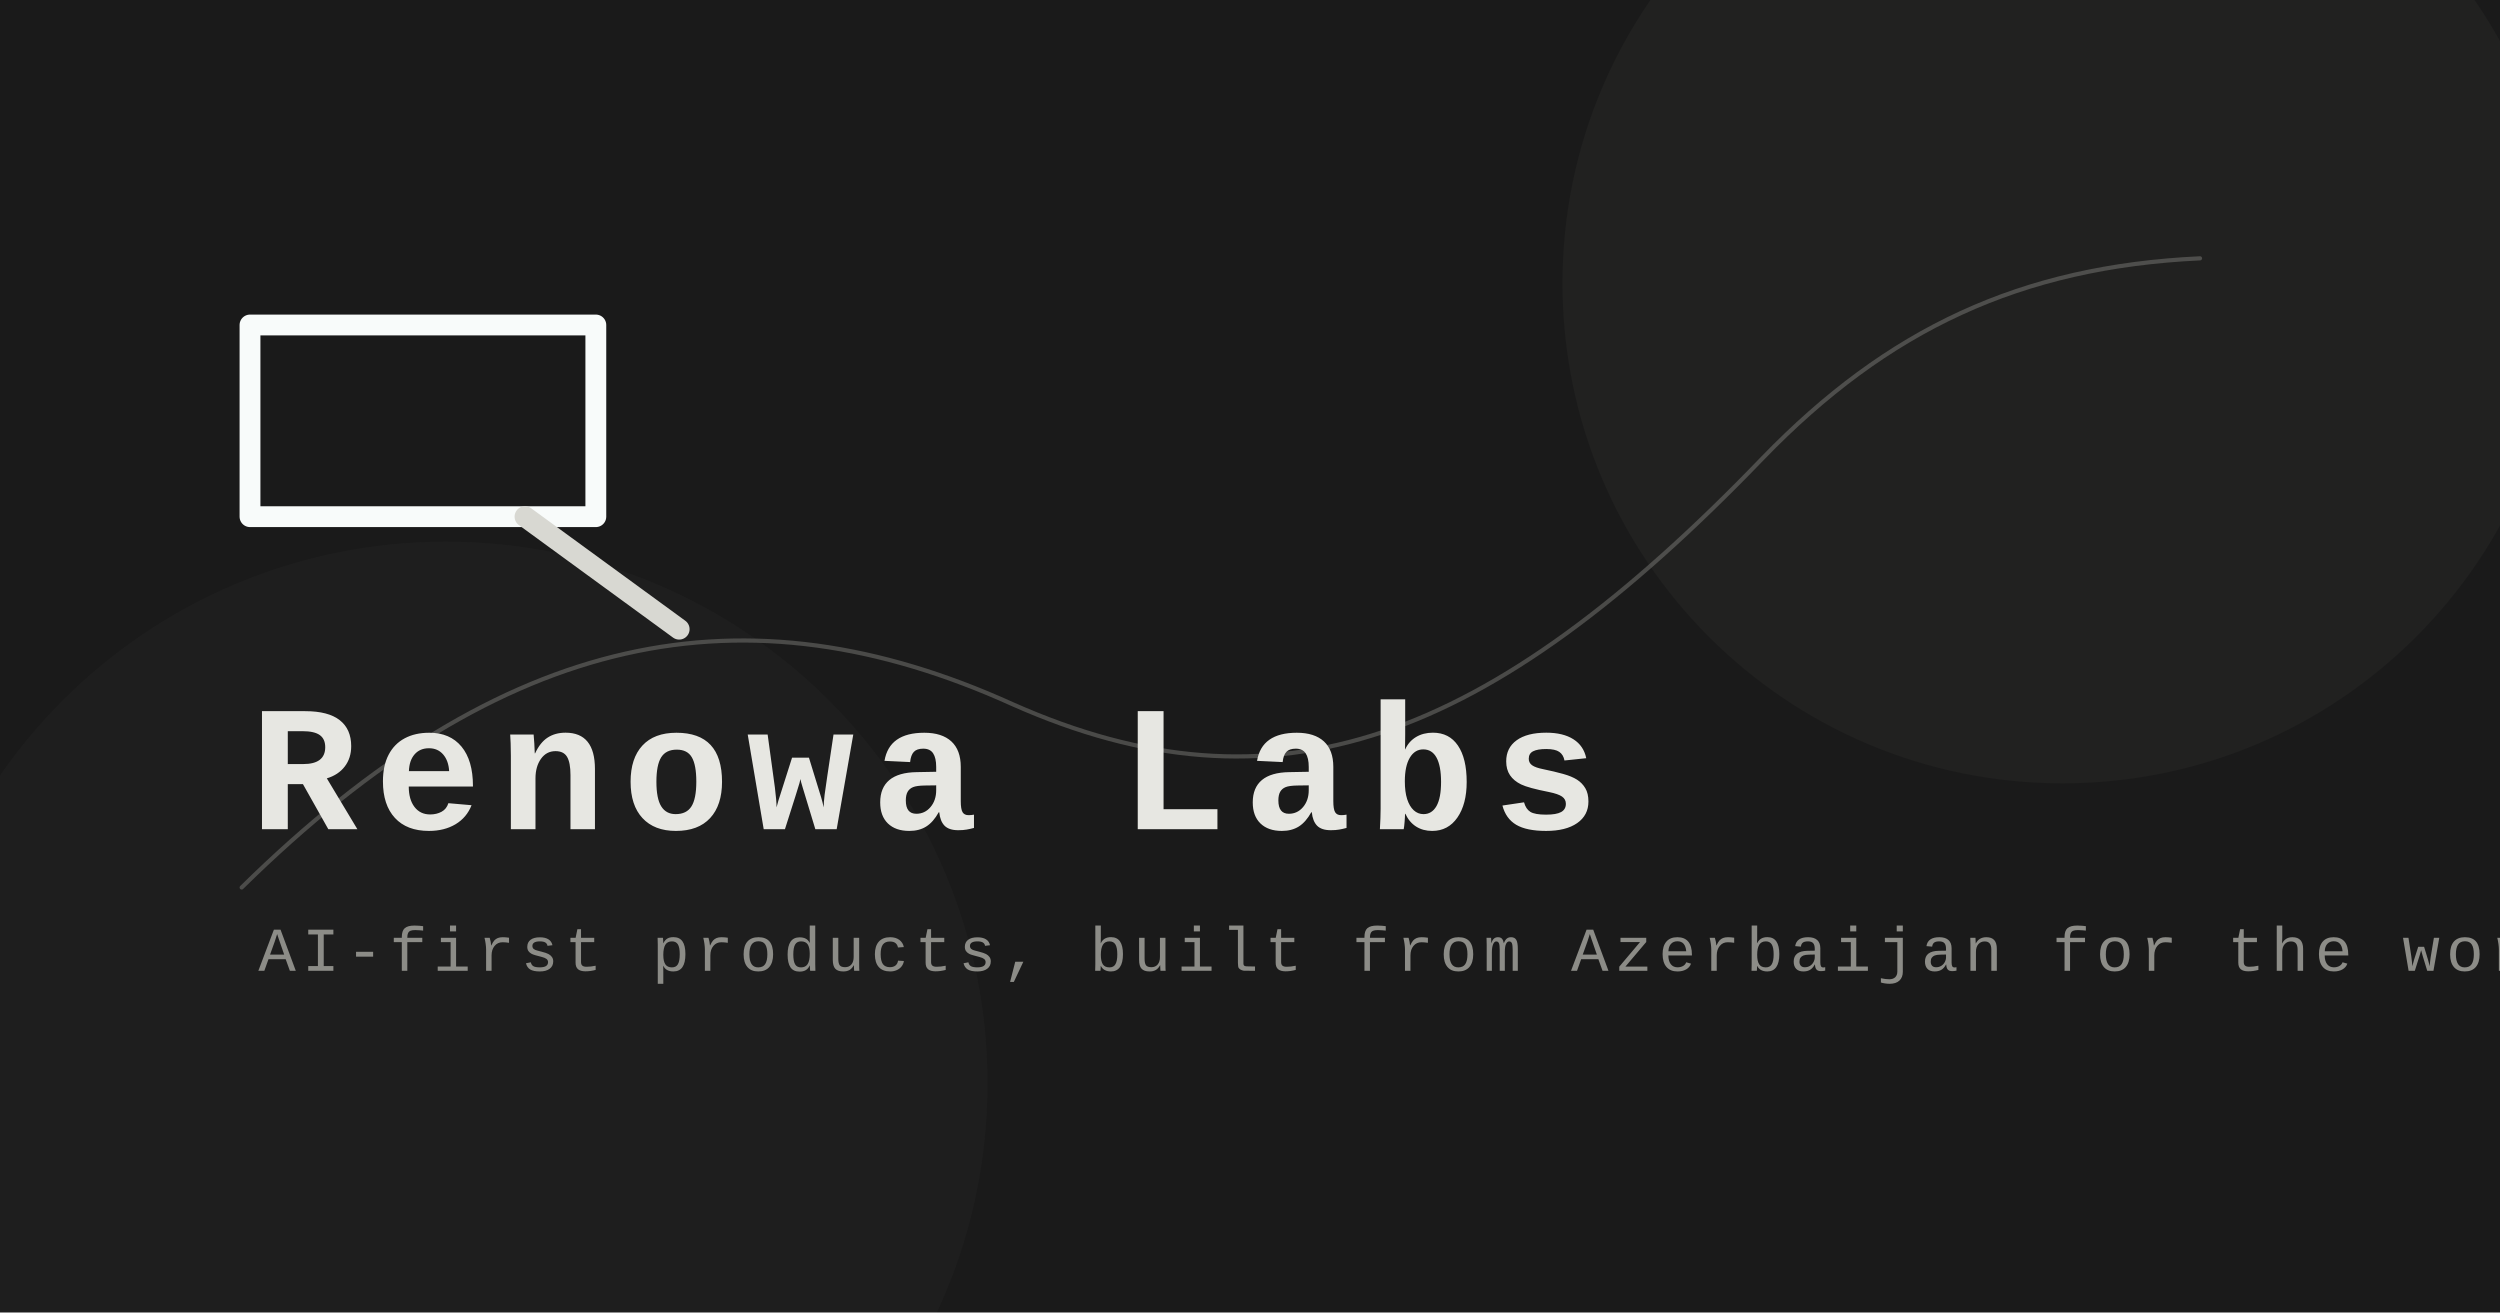
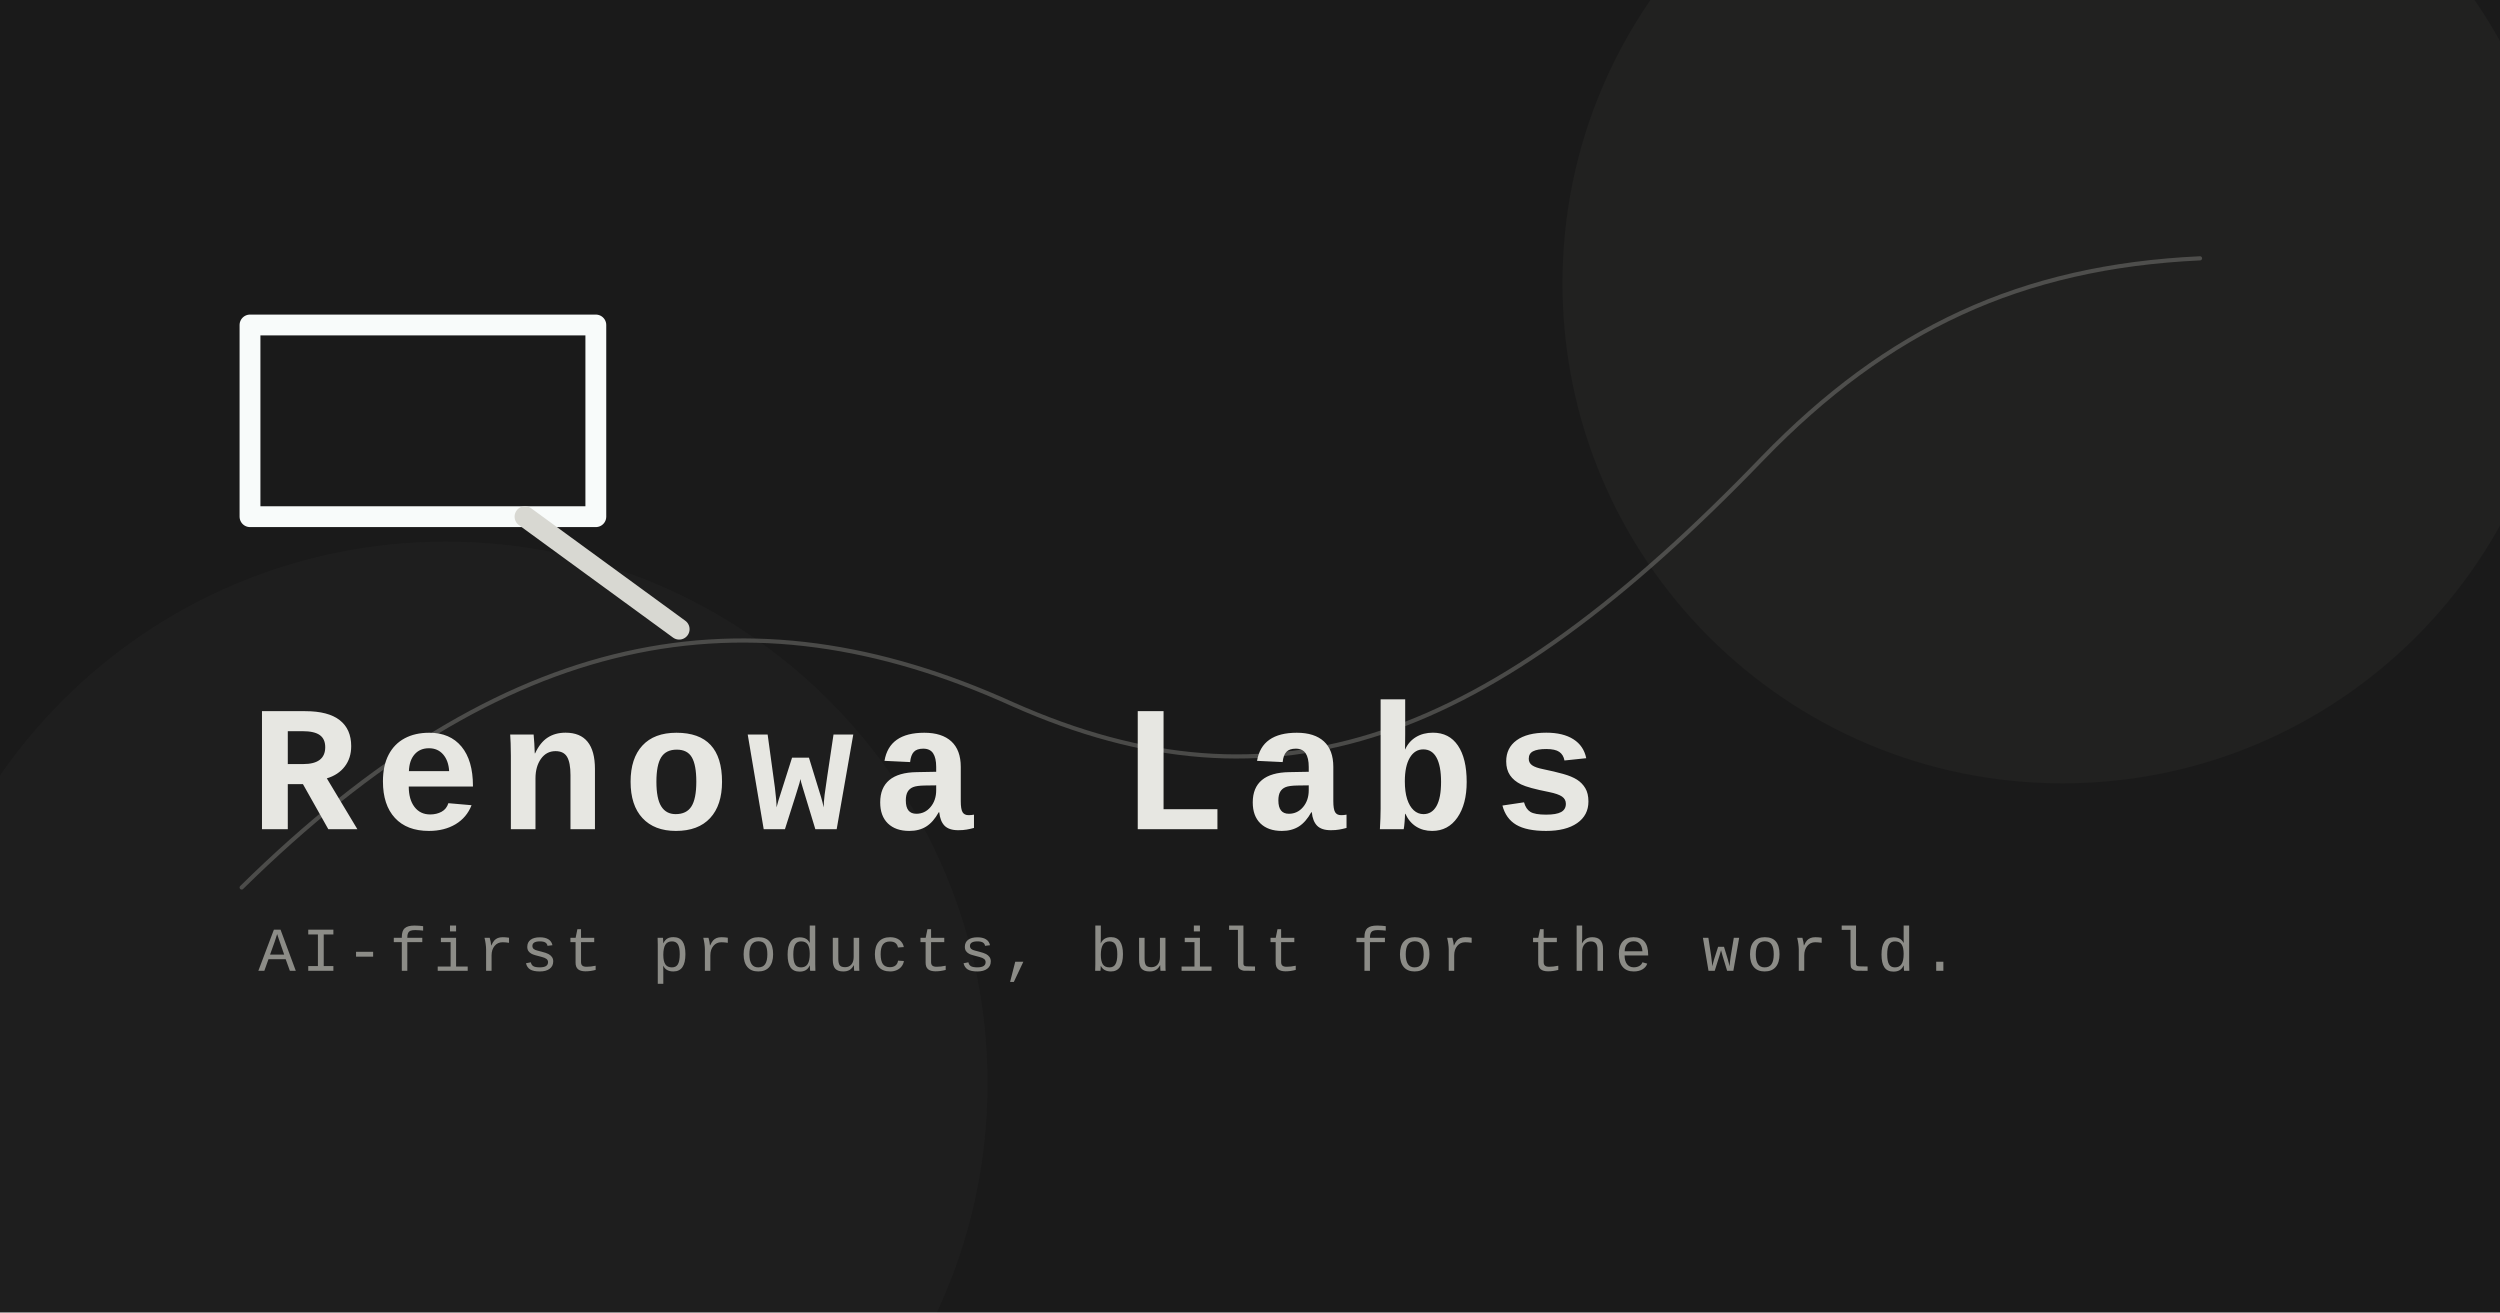
<svg xmlns="http://www.w3.org/2000/svg" width="1200" height="630" viewBox="0 0 1200 630" fill="none">
  <rect width="1200" height="630" fill="#1A1A1A" />
  <circle cx="990" cy="136" r="240" fill="#E7E7E2" fill-opacity=".035" />
  <circle cx="214" cy="520" r="260" fill="#E7E7E2" fill-opacity=".025" />
  <path d="M116 426C242 302 358 280 486 338C612 394 714 357 846 220C906 158 970 128 1056 124" stroke="#8C8C87" stroke-width="2" stroke-linecap="round" opacity=".42" />
  <path d="M120 156H286V248H120V156Z" stroke="#F8FBFA" stroke-width="10" stroke-linejoin="round" />
  <path d="M252 248L326 302" stroke="#D8D8D2" stroke-width="10" stroke-linecap="round" />
  <text x="120" y="398" fill="#E7E7E2" font-family="Courier New, monospace" font-size="86" font-weight="700" letter-spacing="8">Renowa Labs</text>
-   <text x="124" y="466" fill="#8C8C87" font-family="Courier New, monospace" font-size="30" letter-spacing="3">AI-first products, built from Azerbaijan for the world.</text>
+   <text x="124" y="466" fill="#8C8C87" font-family="Courier New, monospace" font-size="30" letter-spacing="3">AI-first products, built  for the world.</text>
</svg>
